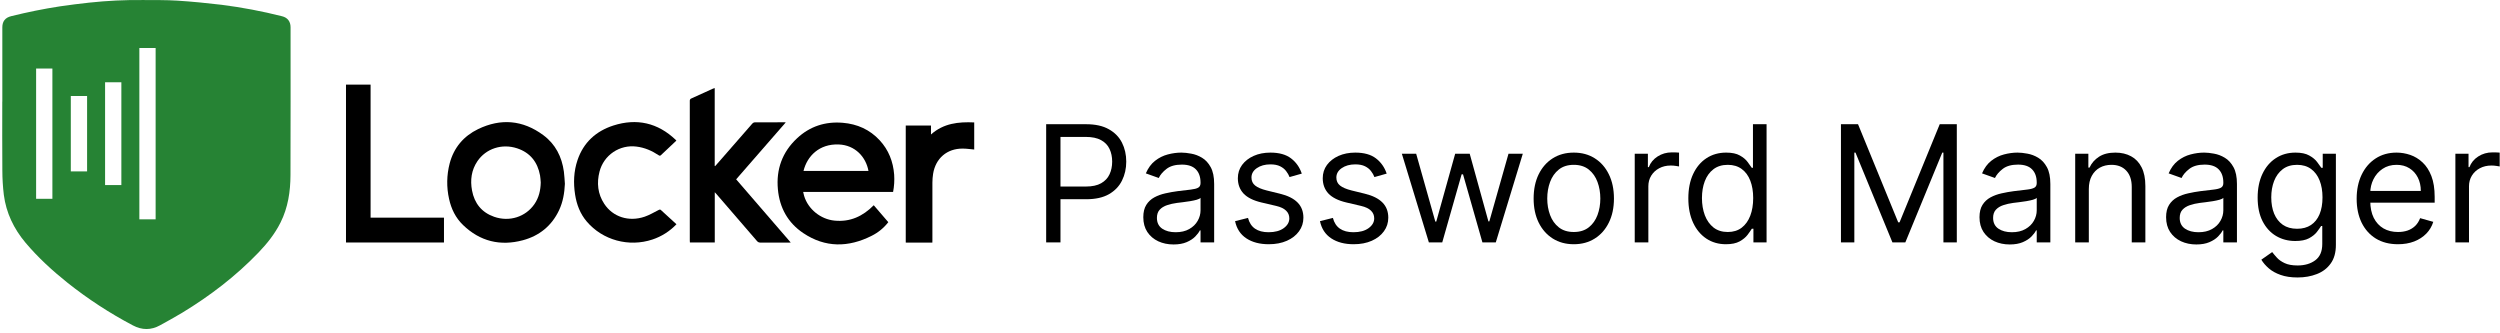
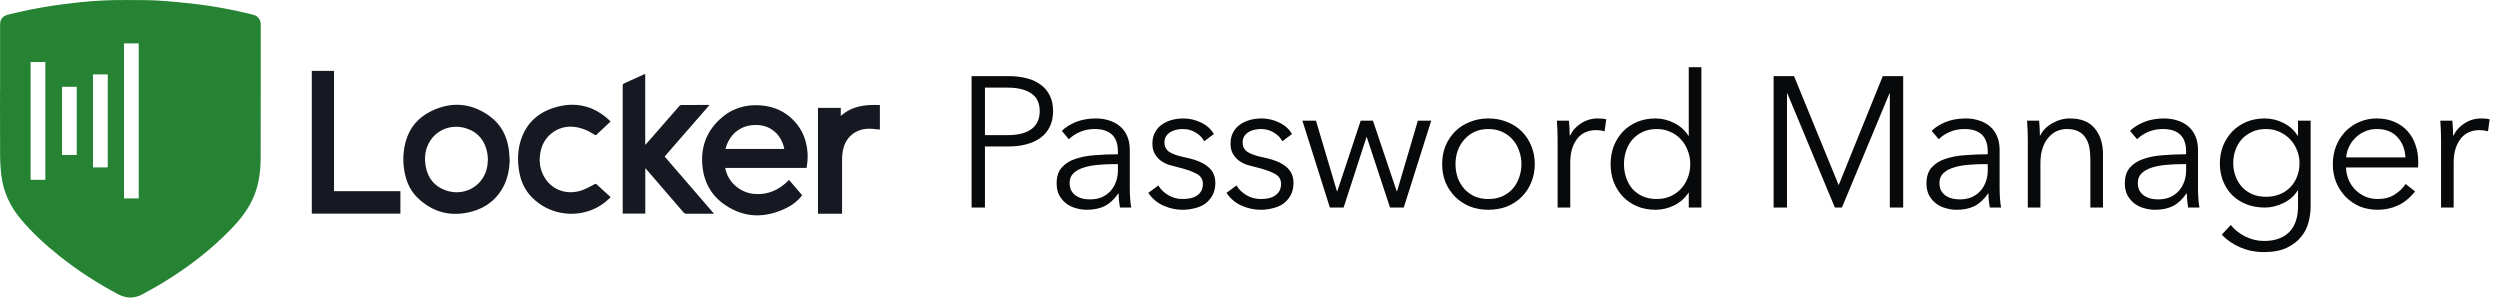
- <svg xmlns="http://www.w3.org/2000/svg" width="361" height="48" viewBox="0 0 361 48" fill="none">
-   <path d="M41.957 3.927C41.957 3.101 41.518 2.538 40.725 2.345C37.853 1.619 34.94 1.067 32.002 0.693C29.886 0.441 27.756 0.231 25.627 0.094C23.975 -0.011 22.315 0.016 20.659 0.004C18.057 -0.024 15.456 0.102 12.869 0.382C11.464 0.544 10.059 0.703 8.662 0.916C6.291 1.279 3.941 1.758 1.611 2.336C0.758 2.548 0.336 3.069 0.336 3.953V14.675H0.328C0.328 17.983 0.31 21.288 0.339 24.597C0.34 25.78 0.412 26.961 0.553 28.135C0.889 30.738 1.989 33.022 3.668 35.026C5.492 37.194 7.573 39.092 9.776 40.851C12.716 43.186 15.868 45.241 19.191 46.988C20.508 47.685 21.814 47.694 23.117 46.969C24.18 46.378 25.253 45.802 26.294 45.17C30.326 42.721 34.052 39.88 37.326 36.468C38.581 35.161 39.698 33.755 40.514 32.124C41.594 29.965 41.938 27.641 41.946 25.267C41.972 18.154 41.957 11.04 41.957 3.927ZM7.565 28.707H5.215V9.901H7.565V28.707ZM12.576 24.747H10.225V13.861H12.576V24.747ZM17.525 26.727H15.174V11.881H17.525V26.727ZM22.473 31.676H20.123V6.932H22.473V31.676Z" fill="#268334" />
-   <path d="M128.962 27.717H115.977C116.028 27.922 116.064 28.105 116.112 28.281C116.696 30.215 118.502 31.664 120.516 31.858C122.769 32.077 124.593 31.233 126.169 29.636L128.271 32.082C127.629 32.912 126.808 33.584 125.868 34.05C122.508 35.746 119.169 35.791 115.986 33.654C113.771 32.17 112.571 29.997 112.328 27.339C112.059 24.448 112.963 21.953 115.097 19.965C116.947 18.238 119.174 17.52 121.698 17.731C123.787 17.907 125.588 18.706 127.021 20.252C128.319 21.652 128.972 23.335 129.118 25.226C129.173 26.059 129.12 26.897 128.962 27.717ZM125.408 24.687C125.041 22.663 123.483 20.95 121.107 20.86C118.32 20.754 116.558 22.52 116.025 24.687H125.408Z" fill="black" />
-   <path d="M103.204 12.717V23.964L103.261 23.991C103.443 23.788 103.626 23.586 103.801 23.383C105.414 21.533 107.028 19.684 108.643 17.836C108.725 17.741 108.839 17.681 108.963 17.667C110.41 17.655 111.857 17.658 113.304 17.658C113.337 17.658 113.371 17.665 113.463 17.674C111.063 20.429 108.69 23.151 106.301 25.895L114.179 35.017C114.061 35.025 113.988 35.036 113.91 35.036C112.514 35.036 111.12 35.036 109.726 35.028C109.585 35.02 109.452 34.959 109.354 34.858C107.375 32.568 105.395 30.274 103.416 27.975C103.366 27.915 103.311 27.861 103.213 27.758V35.012H99.622C99.622 34.93 99.606 34.839 99.606 34.742C99.606 28.02 99.606 21.297 99.606 14.574C99.597 14.494 99.617 14.414 99.661 14.347C99.705 14.28 99.772 14.231 99.849 14.208C100.889 13.745 101.923 13.263 102.953 12.799C103.02 12.782 103.097 12.755 103.204 12.717Z" fill="black" />
-   <path d="M81.57 26.549C81.51 27.872 81.292 29.157 80.729 30.355C79.668 32.613 77.87 34.057 75.495 34.693C72.237 35.566 69.318 34.859 66.864 32.493C65.792 31.46 65.163 30.172 64.847 28.727C64.466 27.039 64.494 25.284 64.93 23.61C65.529 21.315 66.954 19.651 69.041 18.641C72.315 17.061 75.49 17.329 78.44 19.506C80.211 20.814 81.13 22.635 81.425 24.786C81.505 25.369 81.523 25.962 81.57 26.549ZM78.084 26.344C78.051 26.006 78.044 25.669 77.984 25.332C77.627 23.402 76.558 22.041 74.677 21.418C72.48 20.693 70.173 21.455 68.938 23.276C68.067 24.564 67.882 26.005 68.16 27.502C68.504 29.359 69.558 30.678 71.353 31.304C73.566 32.077 75.901 31.317 77.169 29.479C77.819 28.54 78.059 27.474 78.084 26.344Z" fill="black" />
-   <path d="M49.961 35.016V12.219H53.512V31.429H64.11V35.016H49.961Z" fill="black" />
-   <path d="M97.68 32.38C96.724 33.39 95.531 34.148 94.21 34.586C90.812 35.717 87.028 34.689 84.733 31.996C83.773 30.871 83.267 29.538 83.043 28.094C82.783 26.411 82.845 24.743 83.394 23.118C84.257 20.567 86.064 18.934 88.572 18.124C91.946 17.045 94.983 17.727 97.574 20.195C97.607 20.229 97.639 20.266 97.668 20.304C97.389 20.567 97.12 20.824 96.849 21.077C96.386 21.513 95.918 21.942 95.46 22.384C95.441 22.411 95.416 22.434 95.387 22.45C95.358 22.467 95.325 22.477 95.292 22.48C95.259 22.483 95.225 22.479 95.194 22.467C95.162 22.456 95.133 22.438 95.109 22.415C94.132 21.768 93.085 21.309 91.904 21.166C90.73 21.014 89.54 21.296 88.559 21.959C87.578 22.622 86.872 23.62 86.575 24.766C86.15 26.401 86.305 27.99 87.25 29.428C88.497 31.332 90.8 32.07 93.086 31.292C93.787 31.053 94.436 30.66 95.103 30.324C95.238 30.258 95.314 30.215 95.441 30.332C96.17 31.015 96.914 31.684 97.68 32.38Z" fill="black" />
-   <path d="M134.632 35.034H130.959C130.909 35.034 130.857 35.034 130.79 35.025V18.13H134.434V19.419C136.257 17.791 138.411 17.575 140.677 17.678V21.592C140.128 21.543 139.571 21.457 139.013 21.457C136.753 21.441 135.099 22.858 134.74 25.101C134.674 25.522 134.64 25.947 134.639 26.374C134.63 29.153 134.639 31.93 134.639 34.709L134.632 35.034Z" fill="black" />
-   <path d="M151.066 35V17.937H156.832C158.17 17.937 159.265 18.178 160.114 18.662C160.97 19.139 161.603 19.786 162.014 20.603C162.425 21.419 162.631 22.33 162.631 23.336C162.631 24.341 162.425 25.255 162.014 26.077C161.609 26.899 160.981 27.554 160.131 28.043C159.281 28.526 158.193 28.768 156.865 28.768H152.733V26.935H156.798C157.715 26.935 158.451 26.777 159.006 26.46C159.562 26.143 159.964 25.716 160.214 25.177C160.47 24.633 160.598 24.019 160.598 23.336C160.598 22.652 160.47 22.041 160.214 21.503C159.964 20.964 159.559 20.542 158.998 20.236C158.437 19.925 157.693 19.77 156.765 19.77H153.133V35H151.066Z" fill="black" />
-   <path d="M169.458 35.3C168.647 35.3 167.911 35.147 167.251 34.842C166.59 34.531 166.065 34.084 165.676 33.5C165.287 32.911 165.093 32.201 165.093 31.367C165.093 30.634 165.237 30.04 165.526 29.584C165.815 29.123 166.201 28.762 166.684 28.501C167.167 28.24 167.7 28.046 168.284 27.918C168.872 27.785 169.464 27.679 170.058 27.602C170.836 27.502 171.466 27.427 171.95 27.377C172.438 27.321 172.794 27.229 173.016 27.102C173.244 26.974 173.358 26.752 173.358 26.435V26.368C173.358 25.546 173.133 24.908 172.683 24.452C172.238 23.997 171.564 23.769 170.658 23.769C169.719 23.769 168.983 23.974 168.45 24.386C167.917 24.797 167.542 25.235 167.325 25.702L165.459 25.035C165.792 24.258 166.237 23.652 166.792 23.219C167.353 22.78 167.964 22.475 168.625 22.302C169.292 22.125 169.947 22.036 170.592 22.036C171.003 22.036 171.475 22.086 172.008 22.186C172.547 22.28 173.066 22.477 173.566 22.777C174.071 23.077 174.491 23.53 174.824 24.136C175.157 24.741 175.324 25.552 175.324 26.568V35H173.358V33.267H173.258C173.124 33.545 172.902 33.842 172.591 34.158C172.28 34.475 171.866 34.745 171.35 34.967C170.833 35.189 170.203 35.3 169.458 35.3ZM169.758 33.534C170.536 33.534 171.191 33.381 171.725 33.075C172.263 32.77 172.669 32.376 172.941 31.892C173.219 31.409 173.358 30.901 173.358 30.368V28.568C173.274 28.668 173.091 28.76 172.808 28.843C172.53 28.921 172.208 28.99 171.841 29.051C171.48 29.107 171.128 29.157 170.783 29.201C170.444 29.24 170.169 29.273 169.958 29.301C169.447 29.368 168.97 29.476 168.525 29.626C168.086 29.77 167.731 29.99 167.459 30.284C167.192 30.573 167.059 30.968 167.059 31.467C167.059 32.151 167.312 32.667 167.817 33.017C168.328 33.361 168.975 33.534 169.758 33.534Z" fill="black" />
-   <path d="M187.978 25.069L186.211 25.569C186.1 25.274 185.936 24.988 185.72 24.71C185.509 24.427 185.22 24.194 184.853 24.011C184.487 23.827 184.017 23.736 183.445 23.736C182.662 23.736 182.009 23.916 181.487 24.277C180.971 24.633 180.712 25.085 180.712 25.635C180.712 26.124 180.89 26.51 181.246 26.793C181.601 27.077 182.157 27.313 182.912 27.502L184.812 27.968C185.956 28.246 186.808 28.671 187.369 29.243C187.93 29.809 188.211 30.54 188.211 31.434C188.211 32.167 188 32.823 187.578 33.4C187.161 33.978 186.578 34.433 185.828 34.767C185.078 35.1 184.206 35.267 183.212 35.267C181.907 35.267 180.826 34.983 179.971 34.417C179.115 33.85 178.574 33.023 178.346 31.934L180.212 31.467C180.39 32.156 180.726 32.673 181.221 33.017C181.721 33.361 182.373 33.534 183.179 33.534C184.095 33.534 184.823 33.339 185.361 32.95C185.906 32.556 186.178 32.084 186.178 31.534C186.178 31.09 186.022 30.718 185.711 30.418C185.4 30.112 184.923 29.884 184.278 29.734L182.145 29.235C180.973 28.957 180.113 28.526 179.563 27.943C179.018 27.354 178.746 26.618 178.746 25.735C178.746 25.013 178.949 24.374 179.354 23.819C179.765 23.264 180.324 22.827 181.029 22.511C181.74 22.194 182.545 22.036 183.445 22.036C184.712 22.036 185.706 22.314 186.428 22.869C187.156 23.424 187.672 24.158 187.978 25.069Z" fill="black" />
-   <path d="M200.236 25.069L198.469 25.569C198.358 25.274 198.194 24.988 197.978 24.71C197.767 24.427 197.478 24.194 197.111 24.011C196.745 23.827 196.275 23.736 195.703 23.736C194.92 23.736 194.267 23.916 193.745 24.277C193.229 24.633 192.97 25.085 192.97 25.635C192.97 26.124 193.148 26.51 193.504 26.793C193.859 27.077 194.415 27.313 195.17 27.502L197.07 27.968C198.214 28.246 199.066 28.671 199.627 29.243C200.188 29.809 200.469 30.54 200.469 31.434C200.469 32.167 200.258 32.823 199.836 33.4C199.419 33.978 198.836 34.433 198.086 34.767C197.336 35.1 196.464 35.267 195.47 35.267C194.165 35.267 193.084 34.983 192.229 34.417C191.373 33.85 190.832 33.023 190.604 31.934L192.47 31.467C192.648 32.156 192.984 32.673 193.479 33.017C193.978 33.361 194.631 33.534 195.437 33.534C196.353 33.534 197.081 33.339 197.619 32.95C198.164 32.556 198.436 32.084 198.436 31.534C198.436 31.09 198.28 30.718 197.969 30.418C197.658 30.112 197.181 29.884 196.536 29.734L194.403 29.235C193.231 28.957 192.37 28.526 191.821 27.943C191.276 27.354 191.004 26.618 191.004 25.735C191.004 25.013 191.207 24.374 191.612 23.819C192.023 23.264 192.582 22.827 193.287 22.511C193.998 22.194 194.803 22.036 195.703 22.036C196.97 22.036 197.964 22.314 198.686 22.869C199.413 23.424 199.93 24.158 200.236 25.069Z" fill="black" />
-   <path d="M206.328 35L202.429 22.203H204.495L207.261 32.001H207.395L210.127 22.203H212.227L214.926 31.967H215.06L217.826 22.203H219.892L215.993 35H214.06L211.26 25.169H211.06L208.261 35H206.328Z" fill="black" />
-   <path d="M227.255 35.267C226.1 35.267 225.086 34.992 224.214 34.442C223.348 33.892 222.67 33.123 222.181 32.134C221.698 31.145 221.456 29.99 221.456 28.668C221.456 27.335 221.698 26.171 222.181 25.177C222.67 24.183 223.348 23.411 224.214 22.861C225.086 22.311 226.1 22.036 227.255 22.036C228.41 22.036 229.421 22.311 230.288 22.861C231.16 23.411 231.838 24.183 232.321 25.177C232.81 26.171 233.054 27.335 233.054 28.668C233.054 29.99 232.81 31.145 232.321 32.134C231.838 33.123 231.16 33.892 230.288 34.442C229.421 34.992 228.41 35.267 227.255 35.267ZM227.255 33.5C228.133 33.5 228.855 33.275 229.421 32.825C229.988 32.376 230.407 31.784 230.679 31.051C230.952 30.318 231.088 29.523 231.088 28.668C231.088 27.813 230.952 27.015 230.679 26.277C230.407 25.538 229.988 24.941 229.421 24.485C228.855 24.03 228.133 23.802 227.255 23.802C226.378 23.802 225.655 24.03 225.089 24.485C224.522 24.941 224.103 25.538 223.831 26.277C223.559 27.015 223.423 27.813 223.423 28.668C223.423 29.523 223.559 30.318 223.831 31.051C224.103 31.784 224.522 32.376 225.089 32.825C225.655 33.275 226.378 33.5 227.255 33.5Z" fill="black" />
-   <path d="M236.055 35V22.203H237.955V24.136H238.088C238.322 23.502 238.744 22.988 239.355 22.594C239.966 22.2 240.655 22.003 241.421 22.003C241.565 22.003 241.746 22.005 241.963 22.011C242.179 22.017 242.343 22.025 242.454 22.036V24.035C242.388 24.019 242.235 23.994 241.996 23.96C241.763 23.922 241.515 23.902 241.254 23.902C240.632 23.902 240.077 24.033 239.588 24.294C239.105 24.549 238.722 24.905 238.438 25.36C238.161 25.81 238.022 26.324 238.022 26.902V35H236.055Z" fill="black" />
-   <path d="M249.228 35.267C248.161 35.267 247.22 34.997 246.403 34.458C245.587 33.914 244.948 33.148 244.487 32.159C244.026 31.165 243.796 29.99 243.796 28.635C243.796 27.29 244.026 26.124 244.487 25.135C244.948 24.147 245.59 23.383 246.412 22.844C247.234 22.305 248.184 22.036 249.261 22.036C250.094 22.036 250.753 22.175 251.236 22.453C251.725 22.725 252.097 23.036 252.352 23.386C252.613 23.73 252.816 24.013 252.96 24.235H253.127V17.937H255.093V35H253.194V33.034H252.96C252.816 33.267 252.61 33.561 252.344 33.917C252.077 34.267 251.697 34.581 251.202 34.858C250.708 35.13 250.05 35.267 249.228 35.267ZM249.494 33.5C250.283 33.5 250.95 33.295 251.494 32.884C252.038 32.467 252.452 31.892 252.735 31.159C253.019 30.42 253.16 29.568 253.16 28.601C253.16 27.646 253.021 26.81 252.744 26.093C252.466 25.371 252.055 24.81 251.511 24.41C250.966 24.005 250.294 23.802 249.494 23.802C248.661 23.802 247.967 24.016 247.412 24.444C246.862 24.866 246.448 25.441 246.17 26.168C245.898 26.89 245.762 27.701 245.762 28.601C245.762 29.512 245.901 30.34 246.178 31.084C246.462 31.823 246.878 32.412 247.428 32.85C247.984 33.284 248.672 33.5 249.494 33.5Z" fill="black" />
-   <path d="M265.833 17.937H268.299L274.098 32.101H274.298L280.097 17.937H282.563V35H280.63V22.036H280.463L275.131 35H273.265L267.932 22.036H267.766V35H265.833V17.937Z" fill="black" />
-   <path d="M290.205 35.3C289.394 35.3 288.658 35.147 287.997 34.842C287.336 34.531 286.811 34.084 286.422 33.5C286.034 32.911 285.839 32.201 285.839 31.367C285.839 30.634 285.984 30.04 286.272 29.584C286.561 29.123 286.947 28.762 287.431 28.501C287.914 28.24 288.447 28.046 289.03 27.918C289.619 27.785 290.211 27.679 290.805 27.602C291.582 27.502 292.213 27.427 292.696 27.377C293.185 27.321 293.54 27.229 293.763 27.102C293.99 26.974 294.104 26.752 294.104 26.435V26.368C294.104 25.546 293.879 24.908 293.429 24.452C292.985 23.997 292.31 23.769 291.405 23.769C290.466 23.769 289.73 23.974 289.197 24.386C288.664 24.797 288.289 25.235 288.072 25.702L286.206 25.035C286.539 24.258 286.983 23.652 287.539 23.219C288.1 22.78 288.711 22.475 289.372 22.302C290.038 22.125 290.694 22.036 291.338 22.036C291.749 22.036 292.221 22.086 292.754 22.186C293.293 22.28 293.813 22.477 294.312 22.777C294.818 23.077 295.237 23.53 295.571 24.136C295.904 24.741 296.07 25.552 296.07 26.568V35H294.104V33.267H294.004C293.871 33.545 293.649 33.842 293.338 34.158C293.027 34.475 292.613 34.745 292.096 34.967C291.58 35.189 290.949 35.3 290.205 35.3ZM290.505 33.534C291.283 33.534 291.938 33.381 292.471 33.075C293.01 32.77 293.415 32.376 293.688 31.892C293.965 31.409 294.104 30.901 294.104 30.368V28.568C294.021 28.668 293.838 28.76 293.554 28.843C293.277 28.921 292.954 28.99 292.588 29.051C292.227 29.107 291.874 29.157 291.53 29.201C291.191 29.24 290.916 29.273 290.705 29.301C290.194 29.368 289.716 29.476 289.272 29.626C288.833 29.77 288.478 29.99 288.205 30.284C287.939 30.573 287.805 30.968 287.805 31.467C287.805 32.151 288.058 32.667 288.564 33.017C289.075 33.361 289.722 33.534 290.505 33.534Z" fill="black" />
-   <path d="M301.626 27.302V35H299.659V22.203H301.559V24.202H301.726C302.026 23.552 302.481 23.03 303.092 22.636C303.703 22.236 304.492 22.036 305.458 22.036C306.325 22.036 307.083 22.214 307.733 22.569C308.383 22.919 308.888 23.452 309.249 24.169C309.61 24.88 309.791 25.78 309.791 26.868V35H307.824V27.002C307.824 25.996 307.563 25.213 307.041 24.652C306.519 24.085 305.803 23.802 304.892 23.802C304.264 23.802 303.703 23.938 303.209 24.21C302.72 24.483 302.334 24.88 302.051 25.402C301.767 25.924 301.626 26.557 301.626 27.302Z" fill="black" />
-   <path d="M317.15 35.3C316.339 35.3 315.603 35.147 314.942 34.842C314.281 34.531 313.756 34.084 313.367 33.5C312.978 32.911 312.784 32.201 312.784 31.367C312.784 30.634 312.928 30.04 313.217 29.584C313.506 29.123 313.892 28.762 314.375 28.501C314.858 28.24 315.392 28.046 315.975 27.918C316.564 27.785 317.155 27.679 317.749 27.602C318.527 27.502 319.158 27.427 319.641 27.377C320.13 27.321 320.485 27.229 320.707 27.102C320.935 26.974 321.049 26.752 321.049 26.435V26.368C321.049 25.546 320.824 24.908 320.374 24.452C319.93 23.997 319.255 23.769 318.349 23.769C317.411 23.769 316.675 23.974 316.141 24.386C315.608 24.797 315.233 25.235 315.017 25.702L313.15 25.035C313.484 24.258 313.928 23.652 314.483 23.219C315.044 22.78 315.655 22.475 316.316 22.302C316.983 22.125 317.638 22.036 318.283 22.036C318.694 22.036 319.166 22.086 319.699 22.186C320.238 22.28 320.757 22.477 321.257 22.777C321.763 23.077 322.182 23.53 322.515 24.136C322.848 24.741 323.015 25.552 323.015 26.568V35H321.049V33.267H320.949C320.816 33.545 320.593 33.842 320.282 34.158C319.971 34.475 319.557 34.745 319.041 34.967C318.524 35.189 317.894 35.3 317.15 35.3ZM317.45 33.534C318.227 33.534 318.883 33.381 319.416 33.075C319.955 32.77 320.36 32.376 320.632 31.892C320.91 31.409 321.049 30.901 321.049 30.368V28.568C320.966 28.668 320.782 28.76 320.499 28.843C320.221 28.921 319.899 28.99 319.532 29.051C319.171 29.107 318.819 29.157 318.474 29.201C318.136 29.24 317.861 29.273 317.65 29.301C317.138 29.368 316.661 29.476 316.216 29.626C315.778 29.77 315.422 29.99 315.15 30.284C314.883 30.573 314.75 30.968 314.75 31.467C314.75 32.151 315.003 32.667 315.508 33.017C316.019 33.361 316.666 33.534 317.45 33.534Z" fill="black" />
-   <path d="M331.77 40.066C330.82 40.066 330.003 39.944 329.32 39.699C328.637 39.46 328.068 39.144 327.612 38.749C327.162 38.36 326.804 37.944 326.537 37.499L328.104 36.4C328.281 36.633 328.506 36.9 328.779 37.2C329.051 37.505 329.423 37.769 329.895 37.991C330.373 38.219 330.998 38.333 331.77 38.333C332.803 38.333 333.655 38.083 334.327 37.583C335 37.083 335.336 36.3 335.336 35.233V32.634H335.169C335.024 32.867 334.819 33.156 334.552 33.5C334.291 33.839 333.914 34.142 333.419 34.408C332.93 34.669 332.269 34.8 331.436 34.8C330.403 34.8 329.476 34.556 328.654 34.067C327.837 33.578 327.19 32.867 326.712 31.934C326.24 31.001 326.004 29.868 326.004 28.535C326.004 27.224 326.235 26.082 326.696 25.11C327.157 24.133 327.798 23.377 328.62 22.844C329.442 22.305 330.392 22.036 331.47 22.036C332.303 22.036 332.964 22.175 333.453 22.453C333.947 22.725 334.325 23.036 334.586 23.386C334.852 23.73 335.058 24.013 335.202 24.235H335.402V22.203H337.302V35.367C337.302 36.466 337.052 37.361 336.552 38.049C336.058 38.744 335.391 39.252 334.552 39.574C333.719 39.902 332.792 40.066 331.77 40.066ZM331.703 33.034C332.492 33.034 333.158 32.853 333.703 32.492C334.247 32.131 334.661 31.612 334.944 30.934C335.227 30.256 335.369 29.446 335.369 28.501C335.369 27.579 335.23 26.765 334.952 26.06C334.675 25.355 334.264 24.802 333.719 24.402C333.175 24.002 332.503 23.802 331.703 23.802C330.87 23.802 330.175 24.013 329.62 24.436C329.07 24.858 328.656 25.424 328.379 26.135C328.106 26.846 327.97 27.635 327.97 28.501C327.97 29.39 328.109 30.176 328.387 30.859C328.67 31.537 329.087 32.07 329.637 32.459C330.192 32.842 330.881 33.034 331.703 33.034Z" fill="black" />
-   <path d="M346.267 35.267C345.034 35.267 343.97 34.994 343.076 34.45C342.187 33.9 341.501 33.134 341.018 32.151C340.54 31.162 340.301 30.012 340.301 28.701C340.301 27.39 340.54 26.235 341.018 25.235C341.501 24.23 342.173 23.447 343.034 22.886C343.9 22.319 344.911 22.036 346.067 22.036C346.733 22.036 347.391 22.147 348.041 22.369C348.691 22.591 349.283 22.952 349.816 23.452C350.349 23.947 350.774 24.602 351.091 25.419C351.407 26.235 351.566 27.24 351.566 28.435V29.268H341.701V27.568H349.566C349.566 26.846 349.422 26.202 349.133 25.635C348.849 25.069 348.444 24.622 347.916 24.294C347.394 23.966 346.778 23.802 346.067 23.802C345.284 23.802 344.606 23.997 344.034 24.386C343.467 24.769 343.031 25.269 342.726 25.885C342.42 26.502 342.267 27.163 342.267 27.868V29.001C342.267 29.968 342.434 30.787 342.767 31.459C343.106 32.126 343.576 32.634 344.175 32.984C344.775 33.328 345.472 33.5 346.267 33.5C346.783 33.5 347.25 33.428 347.666 33.284C348.089 33.134 348.452 32.911 348.758 32.617C349.063 32.317 349.299 31.945 349.466 31.501L351.366 32.034C351.166 32.678 350.83 33.245 350.358 33.734C349.885 34.217 349.302 34.594 348.608 34.867C347.914 35.133 347.133 35.267 346.267 35.267Z" fill="black" />
-   <path d="M354.557 35V22.203H356.456V24.136H356.59C356.823 23.502 357.245 22.988 357.856 22.594C358.467 22.2 359.156 22.003 359.922 22.003C360.067 22.003 360.247 22.005 360.464 22.011C360.68 22.017 360.844 22.025 360.955 22.036V24.035C360.889 24.019 360.736 23.994 360.497 23.96C360.264 23.922 360.017 23.902 359.756 23.902C359.134 23.902 358.578 24.033 358.089 24.294C357.606 24.549 357.223 24.905 356.94 25.36C356.662 25.81 356.523 26.324 356.523 26.902V35H354.557Z" fill="black" />
+ <svg xmlns="http://www.w3.org/2000/svg" width="404" height="49" viewBox="0 0 404 49" fill="none">
+   <path fill-rule="evenodd" clip-rule="evenodd" d="M117.196 27.137H130.336C130.496 26.307 130.55 25.46 130.495 24.616C130.347 22.702 129.686 20.999 128.372 19.583C126.922 18.018 125.1 17.209 122.986 17.032C120.431 16.818 118.178 17.545 116.305 19.292C114.146 21.304 113.231 23.829 113.504 26.755C113.75 29.444 114.964 31.643 117.205 33.145C120.426 35.307 123.805 35.262 127.206 33.546C128.157 33.075 128.988 32.394 129.637 31.554L127.51 29.079C125.915 30.695 124.07 31.549 121.789 31.328C119.751 31.131 117.924 29.665 117.332 27.708C117.306 27.608 117.283 27.507 117.258 27.401C117.239 27.317 117.219 27.229 117.196 27.137ZM122.385 20.198C124.79 20.289 126.366 22.022 126.737 24.071H117.242C117.782 21.877 119.564 20.091 122.385 20.198Z" fill="#161922" />
+   <path d="M104.268 11.958V23.339L104.326 23.366C104.51 23.161 104.696 22.957 104.872 22.752C106.505 20.88 108.138 19.008 109.773 17.138C109.855 17.042 109.971 16.981 110.096 16.968C111.56 16.955 113.025 16.958 114.489 16.958C114.523 16.958 114.557 16.965 114.65 16.974C112.221 19.762 109.82 22.517 107.403 25.294L115.375 34.525C115.255 34.533 115.181 34.544 115.102 34.544C113.69 34.544 112.279 34.544 110.868 34.536C110.726 34.528 110.591 34.466 110.492 34.364C108.489 32.047 106.486 29.725 104.483 27.398C104.432 27.338 104.376 27.284 104.278 27.178V34.52H100.643C100.643 34.436 100.627 34.345 100.627 34.246C100.627 27.444 100.627 20.641 100.627 13.837C100.609 13.67 100.712 13.515 100.873 13.467C101.926 12.998 102.972 12.511 104.014 12.041C104.083 12.023 104.16 11.996 104.268 11.958Z" fill="#161922" />
+   <path fill-rule="evenodd" clip-rule="evenodd" d="M81.521 29.806C82.091 28.593 82.312 27.293 82.372 25.954C82.357 25.762 82.344 25.569 82.332 25.376C82.306 24.973 82.281 24.57 82.226 24.171C81.927 21.994 80.997 20.151 79.205 18.828C76.219 16.625 73.007 16.353 69.693 17.952C67.582 18.974 66.14 20.658 65.533 22.98C65.092 24.675 65.063 26.451 65.45 28.159C65.769 29.62 66.406 30.925 67.49 31.97C69.973 34.364 72.928 35.08 76.225 34.196C78.629 33.553 80.448 32.091 81.521 29.806ZM78.821 25.417C78.829 25.527 78.837 25.637 78.847 25.747C78.823 26.89 78.579 27.969 77.921 28.92C76.639 30.78 74.276 31.549 72.036 30.766C70.219 30.133 69.153 28.798 68.804 26.919C68.523 25.404 68.71 23.945 69.592 22.642C70.842 20.8 73.176 20.028 75.4 20.762C77.304 21.393 78.385 22.769 78.746 24.723C78.788 24.954 78.804 25.186 78.821 25.417Z" fill="#161922" />
+   <path d="M50.387 34.523V11.454H53.98V30.893H64.705V34.523H50.387Z" fill="#161922" />
+   <path d="M98.677 31.855C97.709 32.877 96.502 33.645 95.166 34.088C91.727 35.232 87.897 34.192 85.575 31.467C84.604 30.328 84.092 28.98 83.865 27.518C83.601 25.815 83.664 24.127 84.22 22.483C85.093 19.901 86.922 18.248 89.459 17.429C92.874 16.336 95.947 17.027 98.569 19.524C98.603 19.559 98.635 19.596 98.665 19.635C98.382 19.901 98.11 20.161 97.836 20.417C97.367 20.858 96.894 21.293 96.43 21.739C96.391 21.795 96.328 21.831 96.26 21.837C96.192 21.843 96.124 21.819 96.075 21.771C95.087 21.117 94.027 20.652 92.832 20.508C90.373 20.189 88.061 21.75 87.439 24.15C87.009 25.804 87.166 27.413 88.122 28.868C89.384 30.795 91.714 31.542 94.028 30.754C94.737 30.512 95.394 30.115 96.069 29.775C96.205 29.708 96.283 29.664 96.411 29.783C97.149 30.474 97.901 31.151 98.677 31.855Z" fill="#161922" />
+   <path d="M136.072 34.543H132.354C132.304 34.543 132.252 34.543 132.184 34.533V17.436H135.871V18.74C137.717 17.093 139.896 16.875 142.19 16.978V20.939C141.634 20.89 141.07 20.802 140.506 20.802C138.218 20.786 136.545 22.22 136.181 24.49C136.114 24.916 136.08 25.347 136.079 25.778C136.069 28.59 136.079 31.401 136.079 34.214L136.072 34.543Z" fill="#161922" />
+   <path fill-rule="evenodd" clip-rule="evenodd" d="M42.133 3.974C42.133 3.138 41.689 2.569 40.886 2.374C37.98 1.638 35.032 1.08 32.058 0.702C29.917 0.446 27.762 0.233 25.608 0.095C24.318 0.013 23.023 0.011 21.729 0.008C21.346 0.007 20.963 0.007 20.58 0.004C17.947 -0.024 15.315 0.103 12.697 0.386L12.497 0.409C11.142 0.565 9.787 0.721 8.439 0.927C6.04 1.295 3.662 1.779 1.304 2.364C0.441 2.578 0.014 3.106 0.014 4V14.85H0.005C0.005 15.776 0.004 16.702 0.003 17.628C-0.001 20.049 -0.004 22.469 0.016 24.892C0.018 26.088 0.09 27.284 0.234 28.472C0.574 31.106 1.687 33.417 3.386 35.446C5.231 37.639 7.337 39.559 9.566 41.34C12.542 43.703 15.731 45.782 19.094 47.551C20.427 48.255 21.749 48.265 23.067 47.532C23.299 47.403 23.531 47.275 23.762 47.147L23.763 47.147L23.763 47.147L23.763 47.147C24.609 46.68 25.456 46.213 26.282 45.711C30.362 43.232 34.133 40.357 37.447 36.904C38.717 35.582 39.846 34.159 40.673 32.509C41.765 30.324 42.114 27.972 42.122 25.569C42.141 20.302 42.138 15.035 42.135 9.768L42.135 9.747V9.747V9.747C42.134 7.823 42.133 5.898 42.133 3.974ZM7.326 29.051H4.948V10.019H7.326V29.051ZM10.019 25.043H12.398V14.027H10.019V25.043ZM17.412 27.047H15.032V12.023H17.412V27.047ZM20.038 32.056H22.416V7.015H20.038V32.056Z" fill="#268334" />
+   <path d="M157.008 12.3H163.007C164.088 12.3 165.068 12.42 165.948 12.66C166.828 12.88 167.578 13.23 168.198 13.71C168.838 14.17 169.328 14.76 169.668 15.48C170.008 16.18 170.178 17.01 170.178 17.97C170.178 18.93 169.998 19.77 169.638 20.49C169.298 21.19 168.808 21.78 168.168 22.26C167.548 22.72 166.788 23.07 165.888 23.31C165.008 23.55 164.028 23.67 162.948 23.67H159.168V33.54H157.008V12.3ZM159.168 21.84H162.828C164.528 21.84 165.818 21.51 166.698 20.85C167.578 20.19 168.018 19.23 168.018 17.97C168.018 16.65 167.558 15.69 166.638 15.09C165.738 14.47 164.468 14.16 162.828 14.16H159.168V21.84ZM180.653 24.48C180.653 23.26 180.333 22.35 179.693 21.75C179.053 21.15 178.123 20.85 176.903 20.85C176.063 20.85 175.283 21 174.563 21.3C173.843 21.6 173.233 22 172.733 22.5L171.593 21.15C172.173 20.57 172.933 20.09 173.873 19.71C174.833 19.33 175.913 19.14 177.113 19.14C177.873 19.14 178.583 19.25 179.243 19.47C179.903 19.67 180.483 19.98 180.983 20.4C181.483 20.82 181.873 21.35 182.153 21.99C182.433 22.63 182.573 23.38 182.573 24.24V30.39C182.573 30.93 182.593 31.49 182.633 32.07C182.673 32.65 182.733 33.14 182.813 33.54H180.983C180.923 33.2 180.873 32.83 180.833 32.43C180.793 32.03 180.773 31.64 180.773 31.26H180.713C180.073 32.2 179.343 32.88 178.523 33.3C177.723 33.7 176.753 33.9 175.613 33.9C175.073 33.9 174.513 33.82 173.933 33.66C173.373 33.52 172.853 33.28 172.373 32.94C171.913 32.6 171.523 32.16 171.203 31.62C170.903 31.08 170.753 30.42 170.753 29.64C170.753 28.56 171.023 27.71 171.563 27.09C172.123 26.45 172.863 25.98 173.783 25.68C174.703 25.36 175.753 25.16 176.933 25.08C178.133 24.98 179.373 24.93 180.653 24.93V24.48ZM180.053 26.52C179.213 26.52 178.363 26.56 177.503 26.64C176.663 26.7 175.893 26.84 175.193 27.06C174.513 27.26 173.953 27.56 173.513 27.96C173.073 28.36 172.853 28.89 172.853 29.55C172.853 30.05 172.943 30.47 173.123 30.81C173.323 31.15 173.583 31.43 173.903 31.65C174.223 31.85 174.573 32 174.953 32.1C175.353 32.18 175.753 32.22 176.153 32.22C176.873 32.22 177.513 32.1 178.073 31.86C178.633 31.6 179.103 31.26 179.483 30.84C179.863 30.4 180.153 29.9 180.353 29.34C180.553 28.78 180.653 28.19 180.653 27.57V26.52H180.053ZM194.598 22.83C194.298 22.25 193.838 21.78 193.218 21.42C192.618 21.04 191.928 20.85 191.148 20.85C190.788 20.85 190.428 20.89 190.068 20.97C189.708 21.05 189.388 21.18 189.108 21.36C188.828 21.54 188.598 21.77 188.418 22.05C188.258 22.33 188.178 22.66 188.178 23.04C188.178 23.7 188.448 24.21 188.988 24.57C189.528 24.91 190.378 25.2 191.538 25.44C193.198 25.78 194.418 26.28 195.198 26.94C195.998 27.58 196.398 28.45 196.398 29.55C196.398 30.35 196.238 31.03 195.918 31.59C195.618 32.13 195.218 32.58 194.718 32.94C194.218 33.28 193.648 33.52 193.008 33.66C192.388 33.82 191.758 33.9 191.118 33.9C190.058 33.9 189.028 33.68 188.028 33.24C187.028 32.8 186.208 32.11 185.568 31.17L187.188 29.97C187.548 30.59 188.078 31.11 188.778 31.53C189.478 31.95 190.248 32.16 191.088 32.16C191.528 32.16 191.948 32.12 192.348 32.04C192.748 31.96 193.098 31.82 193.398 31.62C193.698 31.42 193.938 31.17 194.118 30.87C194.298 30.55 194.388 30.16 194.388 29.7C194.388 28.96 194.028 28.41 193.308 28.05C192.608 27.67 191.588 27.32 190.248 27C189.828 26.9 189.378 26.78 188.898 26.64C188.438 26.48 188.008 26.26 187.608 25.98C187.208 25.68 186.878 25.31 186.618 24.87C186.358 24.43 186.228 23.88 186.228 23.22C186.228 22.5 186.368 21.89 186.648 21.39C186.928 20.87 187.298 20.45 187.758 20.13C188.238 19.79 188.778 19.54 189.378 19.38C189.978 19.22 190.598 19.14 191.238 19.14C192.218 19.14 193.168 19.36 194.088 19.8C195.008 20.24 195.698 20.86 196.158 21.66L194.598 22.83ZM207.228 22.83C206.928 22.25 206.468 21.78 205.848 21.42C205.248 21.04 204.558 20.85 203.778 20.85C203.418 20.85 203.058 20.89 202.698 20.97C202.338 21.05 202.018 21.18 201.738 21.36C201.458 21.54 201.228 21.77 201.048 22.05C200.888 22.33 200.808 22.66 200.808 23.04C200.808 23.7 201.078 24.21 201.618 24.57C202.158 24.91 203.008 25.2 204.168 25.44C205.828 25.78 207.048 26.28 207.828 26.94C208.628 27.58 209.028 28.45 209.028 29.55C209.028 30.35 208.868 31.03 208.548 31.59C208.248 32.13 207.848 32.58 207.348 32.94C206.848 33.28 206.278 33.52 205.638 33.66C205.018 33.82 204.388 33.9 203.748 33.9C202.688 33.9 201.658 33.68 200.658 33.24C199.658 32.8 198.838 32.11 198.198 31.17L199.818 29.97C200.178 30.59 200.708 31.11 201.408 31.53C202.108 31.95 202.878 32.16 203.718 32.16C204.158 32.16 204.578 32.12 204.978 32.04C205.378 31.96 205.728 31.82 206.028 31.62C206.328 31.42 206.568 31.17 206.748 30.87C206.928 30.55 207.018 30.16 207.018 29.7C207.018 28.96 206.658 28.41 205.938 28.05C205.238 27.67 204.218 27.32 202.878 27C202.458 26.9 202.008 26.78 201.528 26.64C201.068 26.48 200.638 26.26 200.238 25.98C199.838 25.68 199.508 25.31 199.248 24.87C198.988 24.43 198.858 23.88 198.858 23.22C198.858 22.5 198.998 21.89 199.278 21.39C199.558 20.87 199.928 20.45 200.388 20.13C200.868 19.79 201.408 19.54 202.008 19.38C202.608 19.22 203.228 19.14 203.868 19.14C204.848 19.14 205.798 19.36 206.718 19.8C207.638 20.24 208.328 20.86 208.788 21.66L207.228 22.83ZM212.658 19.5L216.048 30.9H216.108L219.888 19.5H221.868L225.708 30.9H225.768L229.128 19.5H231.288L226.848 33.54H224.628L220.878 22.17H220.818L217.128 33.54H214.908L210.468 19.5H212.658ZM248.021 26.52C248.021 27.58 247.831 28.56 247.451 29.46C247.091 30.36 246.581 31.14 245.921 31.8C245.261 32.46 244.471 32.98 243.551 33.36C242.631 33.72 241.621 33.9 240.521 33.9C239.441 33.9 238.441 33.72 237.521 33.36C236.601 32.98 235.811 32.46 235.151 31.8C234.491 31.14 233.971 30.36 233.591 29.46C233.231 28.56 233.051 27.58 233.051 26.52C233.051 25.46 233.231 24.48 233.591 23.58C233.971 22.68 234.491 21.9 235.151 21.24C235.811 20.58 236.601 20.07 237.521 19.71C238.441 19.33 239.441 19.14 240.521 19.14C241.621 19.14 242.631 19.33 243.551 19.71C244.471 20.07 245.261 20.58 245.921 21.24C246.581 21.9 247.091 22.68 247.451 23.58C247.831 24.48 248.021 25.46 248.021 26.52ZM245.861 26.52C245.861 25.74 245.731 25.01 245.471 24.33C245.231 23.63 244.881 23.03 244.421 22.53C243.961 22.01 243.401 21.6 242.741 21.3C242.081 21 241.341 20.85 240.521 20.85C239.701 20.85 238.961 21 238.301 21.3C237.661 21.6 237.111 22.01 236.651 22.53C236.191 23.03 235.831 23.63 235.571 24.33C235.331 25.01 235.211 25.74 235.211 26.52C235.211 27.3 235.331 28.04 235.571 28.74C235.831 29.42 236.191 30.02 236.651 30.54C237.111 31.04 237.661 31.44 238.301 31.74C238.961 32.02 239.701 32.16 240.521 32.16C241.341 32.16 242.081 32.02 242.741 31.74C243.401 31.44 243.961 31.04 244.421 30.54C244.881 30.02 245.231 29.42 245.471 28.74C245.731 28.04 245.861 27.3 245.861 26.52ZM251.711 22.59C251.711 22.21 251.701 21.72 251.681 21.12C251.661 20.52 251.631 19.98 251.591 19.5H253.541C253.581 19.88 253.611 20.3 253.631 20.76C253.651 21.22 253.661 21.6 253.661 21.9H253.721C254.121 21.08 254.721 20.42 255.521 19.92C256.321 19.4 257.221 19.14 258.221 19.14C258.481 19.14 258.711 19.15 258.911 19.17C259.131 19.19 259.351 19.23 259.571 19.29L259.301 21.21C259.181 21.17 258.981 21.13 258.701 21.09C258.421 21.05 258.141 21.03 257.861 21.03C257.321 21.03 256.801 21.13 256.301 21.33C255.801 21.53 255.361 21.85 254.981 22.29C254.621 22.71 254.321 23.26 254.081 23.94C253.861 24.6 253.751 25.4 253.751 26.34V33.54H251.711V22.59ZM272.844 31.17C272.244 32.07 271.464 32.75 270.504 33.21C269.544 33.67 268.554 33.9 267.534 33.9C266.434 33.9 265.434 33.71 264.534 33.33C263.654 32.95 262.894 32.43 262.254 31.77C261.634 31.11 261.144 30.33 260.784 29.43C260.444 28.53 260.274 27.56 260.274 26.52C260.274 25.48 260.444 24.51 260.784 23.61C261.144 22.71 261.634 21.93 262.254 21.27C262.894 20.61 263.654 20.09 264.534 19.71C265.434 19.33 266.434 19.14 267.534 19.14C268.554 19.14 269.544 19.38 270.504 19.86C271.464 20.32 272.244 21.01 272.844 21.93H272.904V10.86H274.944V33.54H272.904V31.17H272.844ZM262.434 26.52C262.434 27.3 262.554 28.04 262.794 28.74C263.034 29.42 263.374 30.02 263.814 30.54C264.274 31.04 264.834 31.44 265.494 31.74C266.154 32.02 266.904 32.16 267.744 32.16C268.524 32.16 269.244 32.02 269.904 31.74C270.564 31.44 271.134 31.04 271.614 30.54C272.094 30.04 272.464 29.45 272.724 28.77C273.004 28.07 273.144 27.32 273.144 26.52C273.144 25.72 273.004 24.98 272.724 24.3C272.464 23.6 272.094 23 271.614 22.5C271.134 21.98 270.564 21.58 269.904 21.3C269.244 21 268.524 20.85 267.744 20.85C266.904 20.85 266.154 21 265.494 21.3C264.834 21.6 264.274 22.01 263.814 22.53C263.374 23.03 263.034 23.63 262.794 24.33C262.554 25.01 262.434 25.74 262.434 26.52ZM297.116 29.88H297.146L304.256 12.3H307.556V33.54H305.396V15.09H305.336L297.656 33.54H296.516L288.836 15.09H288.776V33.54H286.616V12.3H289.916L297.116 29.88ZM321.218 24.48C321.218 23.26 320.898 22.35 320.258 21.75C319.618 21.15 318.688 20.85 317.468 20.85C316.628 20.85 315.848 21 315.128 21.3C314.408 21.6 313.798 22 313.298 22.5L312.158 21.15C312.738 20.57 313.498 20.09 314.438 19.71C315.398 19.33 316.478 19.14 317.678 19.14C318.438 19.14 319.148 19.25 319.808 19.47C320.468 19.67 321.048 19.98 321.548 20.4C322.048 20.82 322.438 21.35 322.718 21.99C322.998 22.63 323.138 23.38 323.138 24.24V30.39C323.138 30.93 323.158 31.49 323.198 32.07C323.238 32.65 323.298 33.14 323.378 33.54H321.548C321.488 33.2 321.438 32.83 321.398 32.43C321.358 32.03 321.338 31.64 321.338 31.26H321.278C320.638 32.2 319.908 32.88 319.088 33.3C318.288 33.7 317.318 33.9 316.178 33.9C315.638 33.9 315.078 33.82 314.498 33.66C313.938 33.52 313.418 33.28 312.938 32.94C312.478 32.6 312.088 32.16 311.768 31.62C311.468 31.08 311.318 30.42 311.318 29.64C311.318 28.56 311.588 27.71 312.128 27.09C312.688 26.45 313.428 25.98 314.348 25.68C315.268 25.36 316.318 25.16 317.498 25.08C318.698 24.98 319.938 24.93 321.218 24.93V24.48ZM320.618 26.52C319.778 26.52 318.928 26.56 318.068 26.64C317.228 26.7 316.458 26.84 315.758 27.06C315.078 27.26 314.518 27.56 314.078 27.96C313.638 28.36 313.418 28.89 313.418 29.55C313.418 30.05 313.508 30.47 313.688 30.81C313.888 31.15 314.148 31.43 314.468 31.65C314.788 31.85 315.138 32 315.518 32.1C315.918 32.18 316.318 32.22 316.718 32.22C317.438 32.22 318.078 32.1 318.638 31.86C319.198 31.6 319.668 31.26 320.048 30.84C320.428 30.4 320.718 29.9 320.918 29.34C321.118 28.78 321.218 28.19 321.218 27.57V26.52H320.618ZM329.523 19.5C329.563 19.88 329.593 20.3 329.613 20.76C329.633 21.22 329.643 21.6 329.643 21.9H329.703C330.103 21.08 330.753 20.42 331.653 19.92C332.553 19.4 333.503 19.14 334.503 19.14C336.283 19.14 337.613 19.67 338.493 20.73C339.393 21.79 339.843 23.19 339.843 24.93V33.54H337.803V25.77C337.803 25.03 337.743 24.36 337.623 23.76C337.503 23.16 337.293 22.65 336.993 22.23C336.713 21.79 336.323 21.45 335.823 21.21C335.343 20.97 334.733 20.85 333.993 20.85C333.453 20.85 332.923 20.96 332.403 21.18C331.903 21.4 331.453 21.74 331.053 22.2C330.653 22.64 330.333 23.21 330.093 23.91C329.853 24.59 329.733 25.4 329.733 26.34V33.54H327.693V22.59C327.693 22.21 327.683 21.72 327.663 21.12C327.643 20.52 327.613 19.98 327.573 19.5H329.523ZM353.275 24.48C353.275 23.26 352.955 22.35 352.315 21.75C351.675 21.15 350.745 20.85 349.525 20.85C348.685 20.85 347.905 21 347.185 21.3C346.465 21.6 345.855 22 345.355 22.5L344.215 21.15C344.795 20.57 345.555 20.09 346.495 19.71C347.455 19.33 348.535 19.14 349.735 19.14C350.495 19.14 351.205 19.25 351.865 19.47C352.525 19.67 353.105 19.98 353.605 20.4C354.105 20.82 354.495 21.35 354.775 21.99C355.055 22.63 355.195 23.38 355.195 24.24V30.39C355.195 30.93 355.215 31.49 355.255 32.07C355.295 32.65 355.355 33.14 355.435 33.54H353.605C353.545 33.2 353.495 32.83 353.455 32.43C353.415 32.03 353.395 31.64 353.395 31.26H353.335C352.695 32.2 351.965 32.88 351.145 33.3C350.345 33.7 349.375 33.9 348.235 33.9C347.695 33.9 347.135 33.82 346.555 33.66C345.995 33.52 345.475 33.28 344.995 32.94C344.535 32.6 344.145 32.16 343.825 31.62C343.525 31.08 343.375 30.42 343.375 29.64C343.375 28.56 343.645 27.71 344.185 27.09C344.745 26.45 345.485 25.98 346.405 25.68C347.325 25.36 348.375 25.16 349.555 25.08C350.755 24.98 351.995 24.93 353.275 24.93V24.48ZM352.675 26.52C351.835 26.52 350.985 26.56 350.125 26.64C349.285 26.7 348.515 26.84 347.815 27.06C347.135 27.26 346.575 27.56 346.135 27.96C345.695 28.36 345.475 28.89 345.475 29.55C345.475 30.05 345.565 30.47 345.745 30.81C345.945 31.15 346.205 31.43 346.525 31.65C346.845 31.85 347.195 32 347.575 32.1C347.975 32.18 348.375 32.22 348.775 32.22C349.495 32.22 350.135 32.1 350.695 31.86C351.255 31.6 351.725 31.26 352.105 30.84C352.485 30.4 352.775 29.9 352.975 29.34C353.175 28.78 353.275 28.19 353.275 27.57V26.52H352.675ZM360.5 36.36C361.06 37.08 361.82 37.69 362.78 38.19C363.76 38.69 364.79 38.94 365.87 38.94C366.87 38.94 367.72 38.79 368.42 38.49C369.12 38.21 369.68 37.82 370.1 37.32C370.54 36.82 370.86 36.23 371.06 35.55C371.26 34.89 371.36 34.18 371.36 33.42V30.78H371.3C370.76 31.66 369.99 32.34 368.99 32.82C368.01 33.3 367.01 33.54 365.99 33.54C364.89 33.54 363.89 33.36 362.99 33C362.11 32.64 361.35 32.15 360.71 31.53C360.09 30.89 359.6 30.13 359.24 29.25C358.9 28.37 358.73 27.42 358.73 26.4C358.73 25.4 358.9 24.46 359.24 23.58C359.6 22.7 360.09 21.93 360.71 21.27C361.35 20.61 362.11 20.09 362.99 19.71C363.89 19.33 364.89 19.14 365.99 19.14C367.01 19.14 368.01 19.38 368.99 19.86C369.97 20.34 370.74 21.03 371.3 21.93H371.36V19.5H373.4V33.42C373.4 34.18 373.29 34.99 373.07 35.85C372.87 36.71 372.48 37.5 371.9 38.22C371.34 38.94 370.57 39.54 369.59 40.02C368.61 40.5 367.34 40.74 365.78 40.74C364.48 40.74 363.24 40.49 362.06 39.99C360.88 39.49 359.87 38.8 359.03 37.92L360.5 36.36ZM360.89 26.34C360.89 27.08 361.01 27.78 361.25 28.44C361.49 29.1 361.83 29.68 362.27 30.18C362.73 30.68 363.29 31.08 363.95 31.38C364.61 31.66 365.36 31.8 366.2 31.8C366.98 31.8 367.7 31.67 368.36 31.41C369.02 31.15 369.59 30.78 370.07 30.3C370.55 29.82 370.92 29.25 371.18 28.59C371.46 27.91 371.6 27.16 371.6 26.34C371.6 25.6 371.46 24.9 371.18 24.24C370.92 23.58 370.55 23 370.07 22.5C369.59 22 369.02 21.6 368.36 21.3C367.7 21 366.98 20.85 366.2 20.85C365.36 20.85 364.61 21 363.95 21.3C363.29 21.6 362.73 22 362.27 22.5C361.83 23 361.49 23.58 361.25 24.24C361.01 24.9 360.89 25.6 360.89 26.34ZM388.715 25.44C388.655 24.12 388.225 23.03 387.425 22.17C386.645 21.29 385.525 20.85 384.065 20.85C383.385 20.85 382.755 20.98 382.175 21.24C381.595 21.48 381.085 21.82 380.645 22.26C380.205 22.68 379.855 23.17 379.595 23.73C379.335 24.27 379.185 24.84 379.145 25.44H388.715ZM390.785 26.1C390.785 26.24 390.785 26.39 390.785 26.55C390.785 26.71 390.775 26.88 390.755 27.06H379.115C379.135 27.76 379.275 28.42 379.535 29.04C379.795 29.66 380.155 30.2 380.615 30.66C381.075 31.12 381.615 31.49 382.235 31.77C382.855 32.03 383.525 32.16 384.245 32.16C385.305 32.16 386.215 31.92 386.975 31.44C387.755 30.94 388.345 30.37 388.745 29.73L390.275 30.93C389.435 31.99 388.505 32.75 387.485 33.21C386.485 33.67 385.405 33.9 384.245 33.9C383.205 33.9 382.235 33.72 381.335 33.36C380.455 32.98 379.695 32.46 379.055 31.8C378.415 31.14 377.905 30.36 377.525 29.46C377.165 28.56 376.985 27.58 376.985 26.52C376.985 25.46 377.165 24.48 377.525 23.58C377.885 22.68 378.385 21.9 379.025 21.24C379.665 20.58 380.415 20.07 381.275 19.71C382.135 19.33 383.065 19.14 384.065 19.14C385.165 19.14 386.135 19.33 386.975 19.71C387.815 20.07 388.515 20.57 389.075 21.21C389.635 21.83 390.055 22.56 390.335 23.4C390.635 24.24 390.785 25.14 390.785 26.1ZM394.473 22.59C394.473 22.21 394.463 21.72 394.443 21.12C394.423 20.52 394.393 19.98 394.353 19.5H396.303C396.343 19.88 396.373 20.3 396.393 20.76C396.413 21.22 396.423 21.6 396.423 21.9H396.483C396.883 21.08 397.483 20.42 398.283 19.92C399.083 19.4 399.983 19.14 400.983 19.14C401.243 19.14 401.473 19.15 401.673 19.17C401.893 19.19 402.113 19.23 402.333 19.29L402.063 21.21C401.943 21.17 401.743 21.13 401.463 21.09C401.183 21.05 400.903 21.03 400.623 21.03C400.083 21.03 399.563 21.13 399.063 21.33C398.563 21.53 398.123 21.85 397.743 22.29C397.383 22.71 397.083 23.26 396.843 23.94C396.623 24.6 396.513 25.4 396.513 26.34V33.54H394.473V22.59Z" fill="#08090A" />
</svg>
